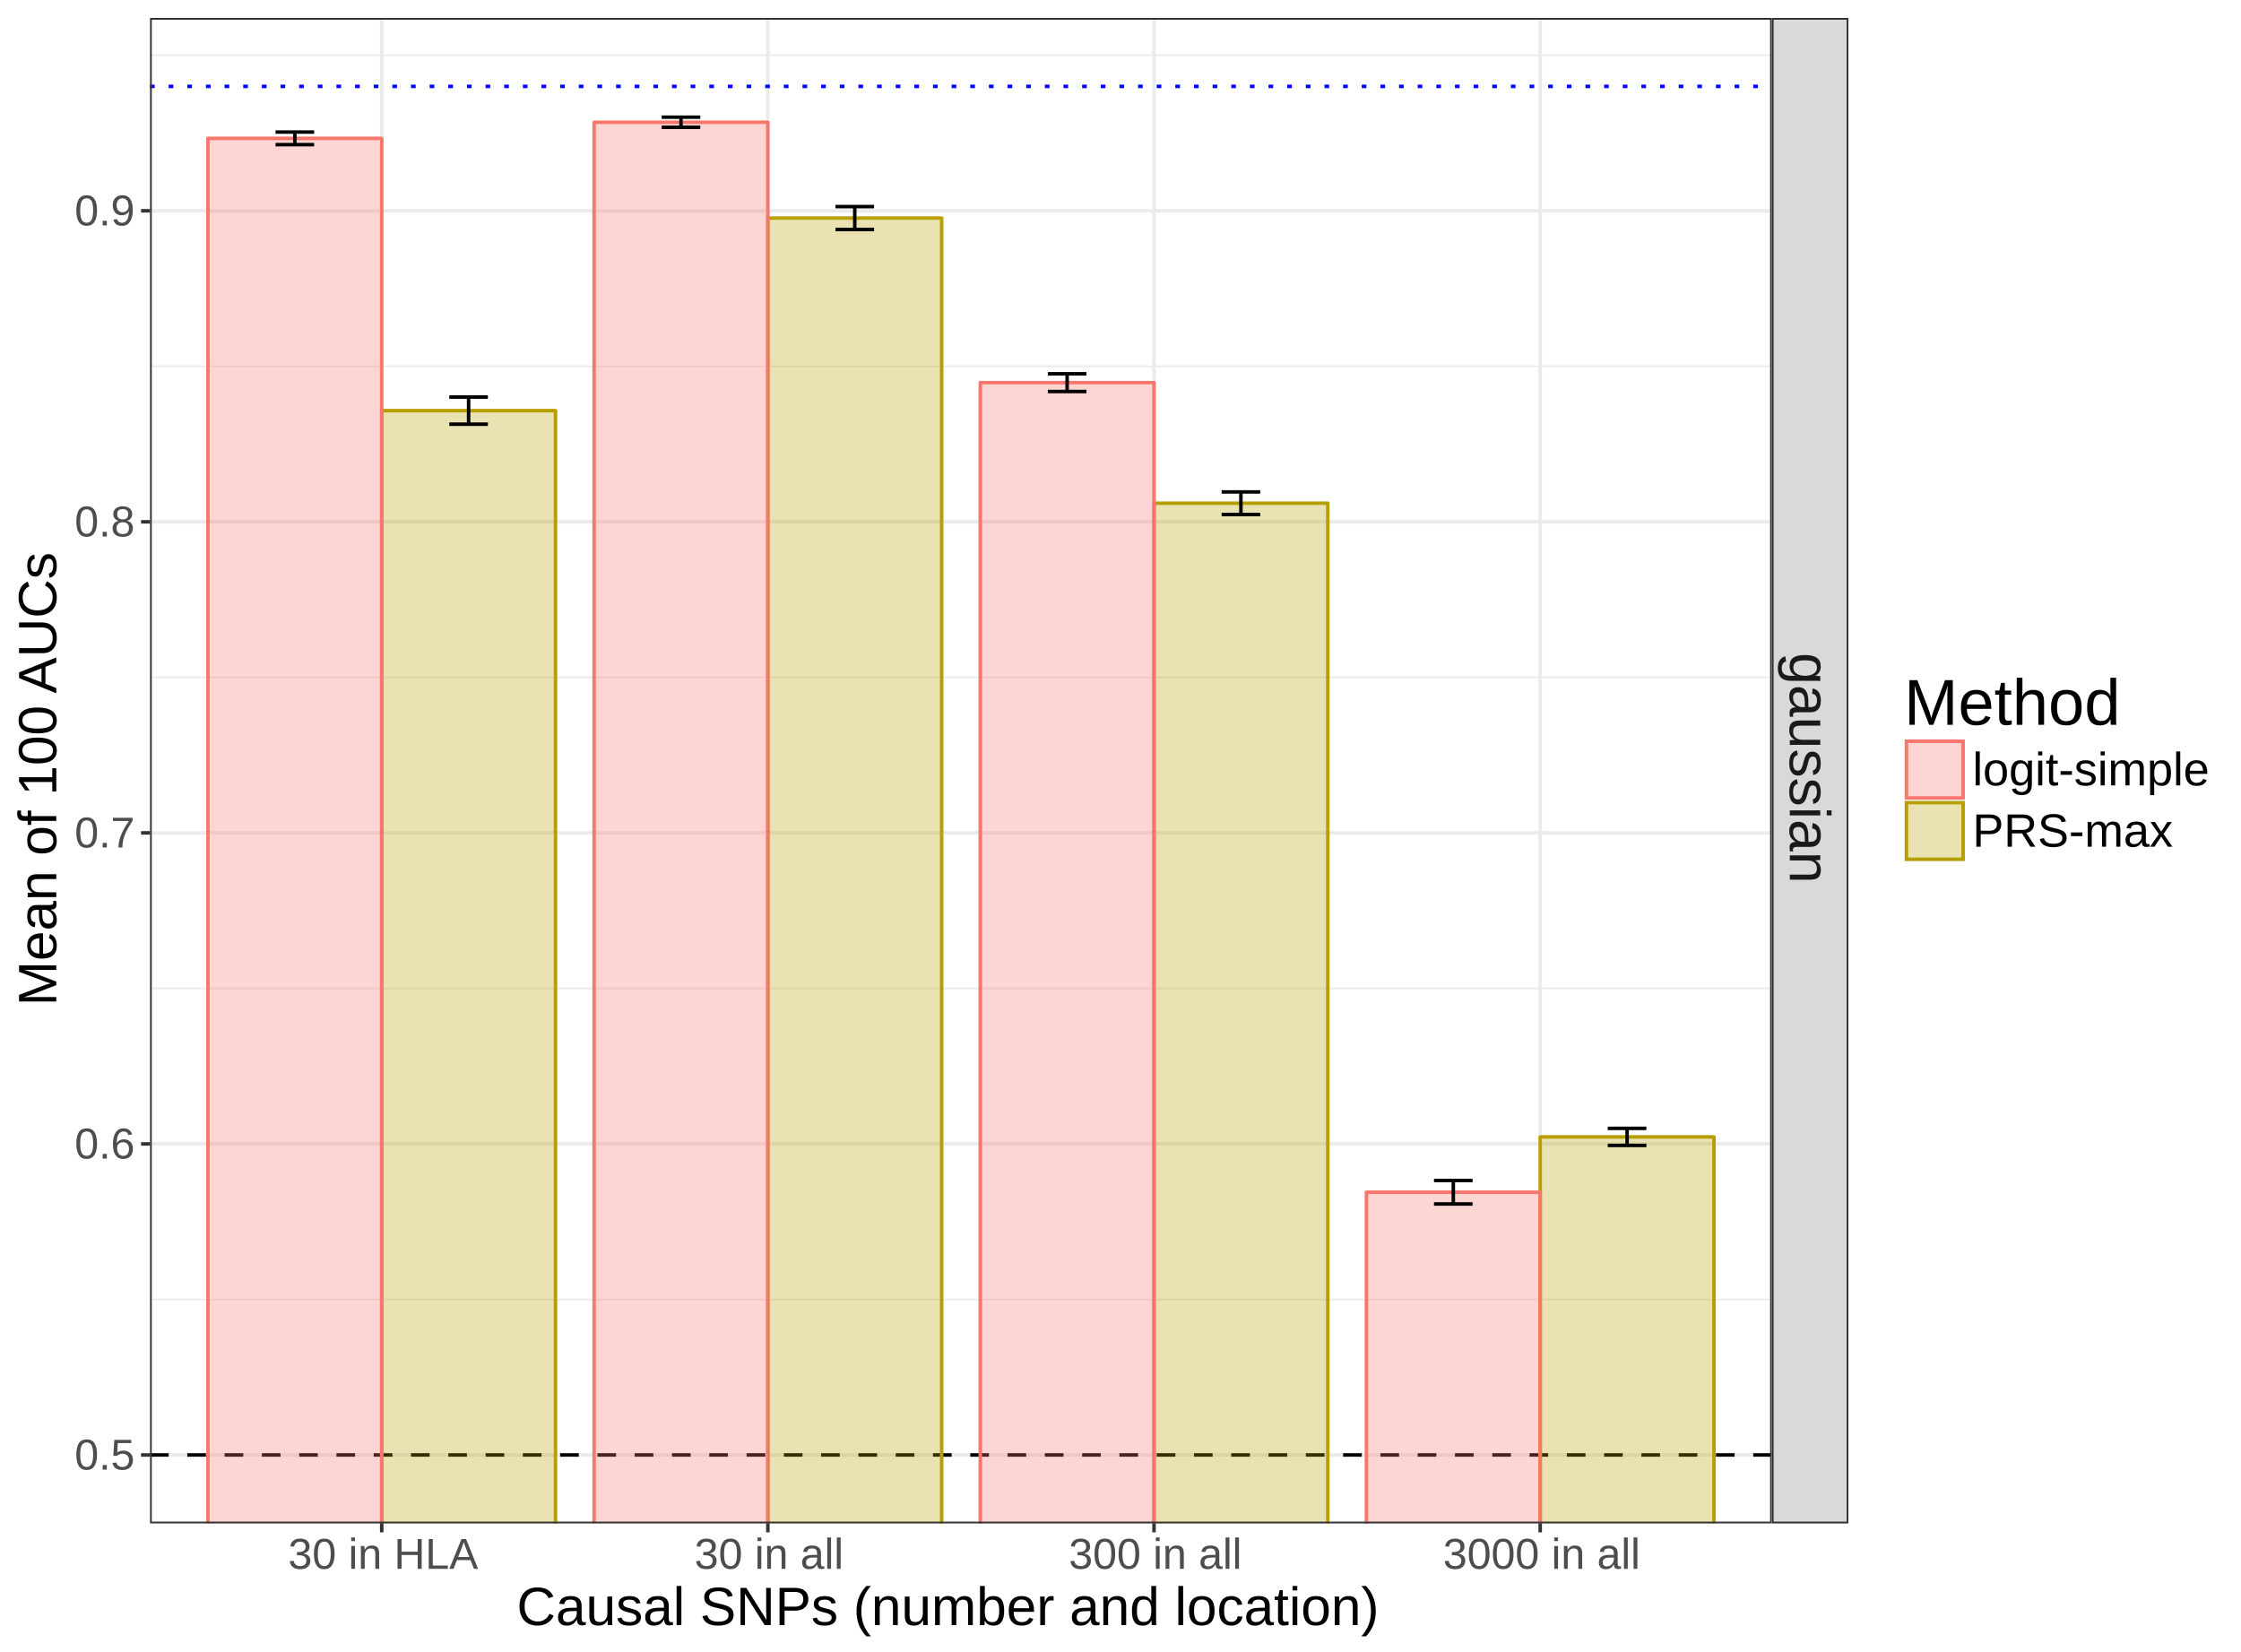
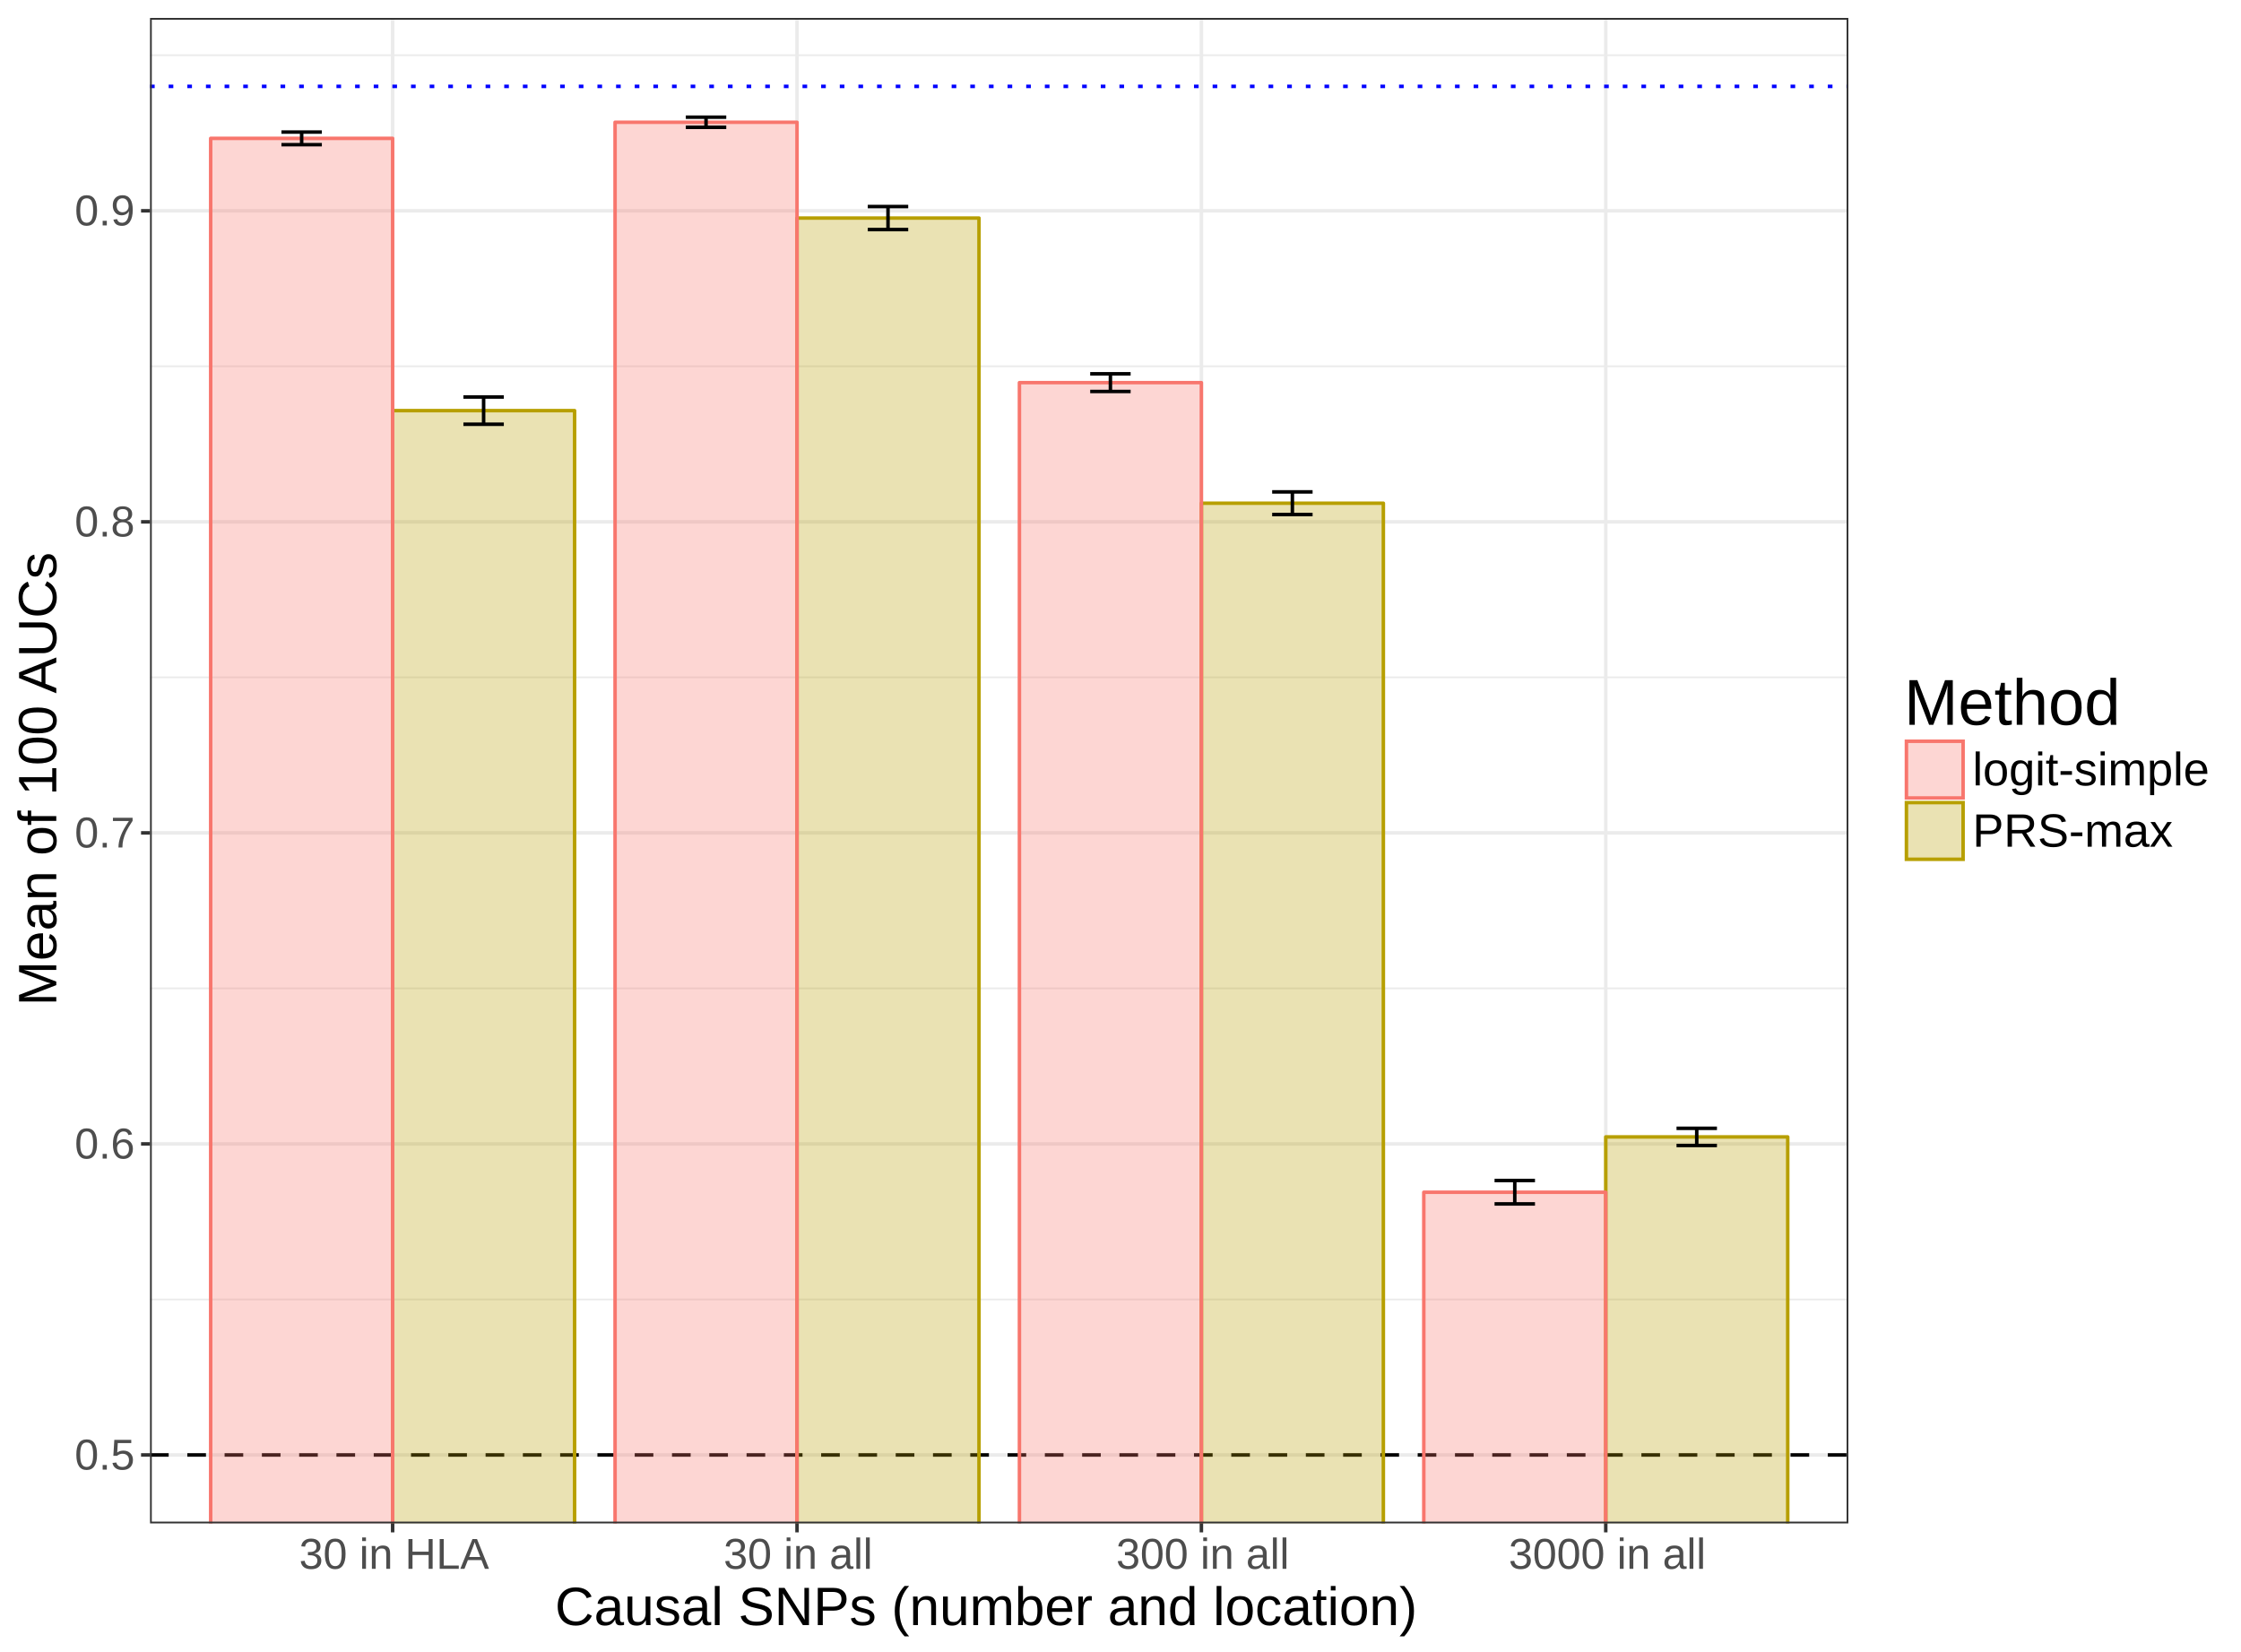
<svg xmlns="http://www.w3.org/2000/svg" viewBox="0 0 684.00 504.00">
  <defs>
    <style type="text/css">
    line, polyline, path, rect, circle {
      fill: none;
      stroke: #000000;
      stroke-linecap: round;
      stroke-linejoin: round;
      stroke-miterlimit: 10.00;
    }
  </style>
  </defs>
  <rect width="100%" height="100%" style="stroke: none; fill: #FFFFFF;" />
  <rect x="0.00" y="0.00" width="684.00" height="504.00" style="stroke-width: 1.07; stroke: #FFFFFF; fill: #FFFFFF;" />
  <defs>
-     <clipPath id="cpNDUuNzkwM3w1NDAuODE0fDQ2NC45ODV8NS40Nzk0NQ==">
-       <rect x="45.79" y="5.48" width="495.02" height="459.51" />
+     <clipPath id="cpNDUuNzkwM3w1NjQuMTY0fDQ2NC45ODV8NS40Nzk0NQ==">
+       <rect x="45.79" y="5.48" width="518.37" height="459.51" />
    </clipPath>
  </defs>
-   <rect x="45.79" y="5.48" width="495.02" height="459.51" style="stroke-width: 1.07; stroke: none; fill: #FFFFFF;" clip-path="url(#cpNDUuNzkwM3w1NDAuODE0fDQ2NC45ODV8NS40Nzk0NQ==)" />
-   <polyline points="45.79,396.63 540.81,396.63 " style="stroke-width: 0.53; stroke: #EBEBEB; stroke-linecap: butt;" clip-path="url(#cpNDUuNzkwM3w1NDAuODE0fDQ2NC45ODV8NS40Nzk0NQ==)" />
-   <polyline points="45.79,301.69 540.81,301.69 " style="stroke-width: 0.53; stroke: #EBEBEB; stroke-linecap: butt;" clip-path="url(#cpNDUuNzkwM3w1NDAuODE0fDQ2NC45ODV8NS40Nzk0NQ==)" />
-   <polyline points="45.79,206.75 540.81,206.75 " style="stroke-width: 0.53; stroke: #EBEBEB; stroke-linecap: butt;" clip-path="url(#cpNDUuNzkwM3w1NDAuODE0fDQ2NC45ODV8NS40Nzk0NQ==)" />
-   <polyline points="45.79,111.81 540.81,111.81 " style="stroke-width: 0.53; stroke: #EBEBEB; stroke-linecap: butt;" clip-path="url(#cpNDUuNzkwM3w1NDAuODE0fDQ2NC45ODV8NS40Nzk0NQ==)" />
-   <polyline points="45.79,16.87 540.81,16.87 " style="stroke-width: 0.53; stroke: #EBEBEB; stroke-linecap: butt;" clip-path="url(#cpNDUuNzkwM3w1NDAuODE0fDQ2NC45ODV8NS40Nzk0NQ==)" />
-   <polyline points="45.79,444.10 540.81,444.10 " style="stroke-width: 1.07; stroke: #EBEBEB; stroke-linecap: butt;" clip-path="url(#cpNDUuNzkwM3w1NDAuODE0fDQ2NC45ODV8NS40Nzk0NQ==)" />
-   <polyline points="45.79,349.16 540.81,349.16 " style="stroke-width: 1.07; stroke: #EBEBEB; stroke-linecap: butt;" clip-path="url(#cpNDUuNzkwM3w1NDAuODE0fDQ2NC45ODV8NS40Nzk0NQ==)" />
-   <polyline points="45.79,254.22 540.81,254.22 " style="stroke-width: 1.07; stroke: #EBEBEB; stroke-linecap: butt;" clip-path="url(#cpNDUuNzkwM3w1NDAuODE0fDQ2NC45ODV8NS40Nzk0NQ==)" />
-   <polyline points="45.79,159.28 540.81,159.28 " style="stroke-width: 1.07; stroke: #EBEBEB; stroke-linecap: butt;" clip-path="url(#cpNDUuNzkwM3w1NDAuODE0fDQ2NC45ODV8NS40Nzk0NQ==)" />
-   <polyline points="45.79,64.34 540.81,64.34 " style="stroke-width: 1.07; stroke: #EBEBEB; stroke-linecap: butt;" clip-path="url(#cpNDUuNzkwM3w1NDAuODE0fDQ2NC45ODV8NS40Nzk0NQ==)" />
-   <polyline points="116.51,464.98 116.51,5.48 " style="stroke-width: 1.07; stroke: #EBEBEB; stroke-linecap: butt;" clip-path="url(#cpNDUuNzkwM3w1NDAuODE0fDQ2NC45ODV8NS40Nzk0NQ==)" />
-   <polyline points="234.37,464.98 234.37,5.48 " style="stroke-width: 1.07; stroke: #EBEBEB; stroke-linecap: butt;" clip-path="url(#cpNDUuNzkwM3w1NDAuODE0fDQ2NC45ODV8NS40Nzk0NQ==)" />
-   <polyline points="352.23,464.98 352.23,5.48 " style="stroke-width: 1.07; stroke: #EBEBEB; stroke-linecap: butt;" clip-path="url(#cpNDUuNzkwM3w1NDAuODE0fDQ2NC45ODV8NS40Nzk0NQ==)" />
-   <polyline points="470.10,464.98 470.10,5.48 " style="stroke-width: 1.07; stroke: #EBEBEB; stroke-linecap: butt;" clip-path="url(#cpNDUuNzkwM3w1NDAuODE0fDQ2NC45ODV8NS40Nzk0NQ==)" />
-   <line x1="45.79" y1="444.10" x2="540.81" y2="444.10" style="stroke-width: 1.07; stroke-dasharray: 5.69,5.69; stroke-linecap: butt;" clip-path="url(#cpNDUuNzkwM3w1NDAuODE0fDQ2NC45ODV8NS40Nzk0NQ==)" />
-   <rect x="116.51" y="125.33" width="53.04" height="793.46" style="stroke-width: 1.07; stroke: #B79F00; stroke-linecap: butt; fill: #B79F00; fill-opacity: 0.30;" clip-path="url(#cpNDUuNzkwM3w1NDAuODE0fDQ2NC45ODV8NS40Nzk0NQ==)" />
-   <rect x="63.47" y="42.23" width="53.04" height="876.56" style="stroke-width: 1.07; stroke: #F8766D; stroke-linecap: butt; fill: #F8766D; fill-opacity: 0.30;" clip-path="url(#cpNDUuNzkwM3w1NDAuODE0fDQ2NC45ODV8NS40Nzk0NQ==)" />
-   <rect x="234.37" y="66.56" width="53.04" height="852.23" style="stroke-width: 1.07; stroke: #B79F00; stroke-linecap: butt; fill: #B79F00; fill-opacity: 0.30;" clip-path="url(#cpNDUuNzkwM3w1NDAuODE0fDQ2NC45ODV8NS40Nzk0NQ==)" />
-   <rect x="181.33" y="37.32" width="53.04" height="881.48" style="stroke-width: 1.07; stroke: #F8766D; stroke-linecap: butt; fill: #F8766D; fill-opacity: 0.30;" clip-path="url(#cpNDUuNzkwM3w1NDAuODE0fDQ2NC45ODV8NS40Nzk0NQ==)" />
-   <rect x="352.23" y="153.60" width="53.04" height="765.20" style="stroke-width: 1.07; stroke: #B79F00; stroke-linecap: butt; fill: #B79F00; fill-opacity: 0.30;" clip-path="url(#cpNDUuNzkwM3w1NDAuODE0fDQ2NC45ODV8NS40Nzk0NQ==)" />
-   <rect x="299.20" y="116.79" width="53.04" height="802.00" style="stroke-width: 1.07; stroke: #F8766D; stroke-linecap: butt; fill: #F8766D; fill-opacity: 0.30;" clip-path="url(#cpNDUuNzkwM3w1NDAuODE0fDQ2NC45ODV8NS40Nzk0NQ==)" />
-   <rect x="470.10" y="347.02" width="53.04" height="571.77" style="stroke-width: 1.07; stroke: #B79F00; stroke-linecap: butt; fill: #B79F00; fill-opacity: 0.30;" clip-path="url(#cpNDUuNzkwM3w1NDAuODE0fDQ2NC45ODV8NS40Nzk0NQ==)" />
-   <rect x="417.06" y="363.91" width="53.04" height="554.89" style="stroke-width: 1.07; stroke: #F8766D; stroke-linecap: butt; fill: #F8766D; fill-opacity: 0.30;" clip-path="url(#cpNDUuNzkwM3w1NDAuODE0fDQ2NC45ODV8NS40Nzk0NQ==)" />
-   <polyline points="137.13,121.20 148.92,121.20 " style="stroke-width: 1.07; stroke-linecap: butt;" clip-path="url(#cpNDUuNzkwM3w1NDAuODE0fDQ2NC45ODV8NS40Nzk0NQ==)" />
-   <polyline points="143.03,121.20 143.03,129.47 " style="stroke-width: 1.07; stroke-linecap: butt;" clip-path="url(#cpNDUuNzkwM3w1NDAuODE0fDQ2NC45ODV8NS40Nzk0NQ==)" />
-   <polyline points="137.13,129.47 148.92,129.47 " style="stroke-width: 1.07; stroke-linecap: butt;" clip-path="url(#cpNDUuNzkwM3w1NDAuODE0fDQ2NC45ODV8NS40Nzk0NQ==)" />
-   <polyline points="84.10,40.31 95.88,40.31 " style="stroke-width: 1.07; stroke-linecap: butt;" clip-path="url(#cpNDUuNzkwM3w1NDAuODE0fDQ2NC45ODV8NS40Nzk0NQ==)" />
-   <polyline points="89.99,40.31 89.99,44.15 " style="stroke-width: 1.07; stroke-linecap: butt;" clip-path="url(#cpNDUuNzkwM3w1NDAuODE0fDQ2NC45ODV8NS40Nzk0NQ==)" />
-   <polyline points="84.10,44.15 95.88,44.15 " style="stroke-width: 1.07; stroke-linecap: butt;" clip-path="url(#cpNDUuNzkwM3w1NDAuODE0fDQ2NC45ODV8NS40Nzk0NQ==)" />
-   <polyline points="255.00,63.07 266.78,63.07 " style="stroke-width: 1.07; stroke-linecap: butt;" clip-path="url(#cpNDUuNzkwM3w1NDAuODE0fDQ2NC45ODV8NS40Nzk0NQ==)" />
-   <polyline points="260.89,63.07 260.89,70.05 " style="stroke-width: 1.07; stroke-linecap: butt;" clip-path="url(#cpNDUuNzkwM3w1NDAuODE0fDQ2NC45ODV8NS40Nzk0NQ==)" />
-   <polyline points="255.00,70.05 266.78,70.05 " style="stroke-width: 1.07; stroke-linecap: butt;" clip-path="url(#cpNDUuNzkwM3w1NDAuODE0fDQ2NC45ODV8NS40Nzk0NQ==)" />
-   <polyline points="201.96,35.77 213.74,35.77 " style="stroke-width: 1.07; stroke-linecap: butt;" clip-path="url(#cpNDUuNzkwM3w1NDAuODE0fDQ2NC45ODV8NS40Nzk0NQ==)" />
-   <polyline points="207.85,35.77 207.85,38.86 " style="stroke-width: 1.07; stroke-linecap: butt;" clip-path="url(#cpNDUuNzkwM3w1NDAuODE0fDQ2NC45ODV8NS40Nzk0NQ==)" />
-   <polyline points="201.96,38.86 213.74,38.86 " style="stroke-width: 1.07; stroke-linecap: butt;" clip-path="url(#cpNDUuNzkwM3w1NDAuODE0fDQ2NC45ODV8NS40Nzk0NQ==)" />
-   <polyline points="372.86,150.15 384.65,150.15 " style="stroke-width: 1.07; stroke-linecap: butt;" clip-path="url(#cpNDUuNzkwM3w1NDAuODE0fDQ2NC45ODV8NS40Nzk0NQ==)" />
-   <polyline points="378.75,150.15 378.75,157.05 " style="stroke-width: 1.07; stroke-linecap: butt;" clip-path="url(#cpNDUuNzkwM3w1NDAuODE0fDQ2NC45ODV8NS40Nzk0NQ==)" />
-   <polyline points="372.86,157.05 384.65,157.05 " style="stroke-width: 1.07; stroke-linecap: butt;" clip-path="url(#cpNDUuNzkwM3w1NDAuODE0fDQ2NC45ODV8NS40Nzk0NQ==)" />
-   <polyline points="319.82,114.09 331.61,114.09 " style="stroke-width: 1.07; stroke-linecap: butt;" clip-path="url(#cpNDUuNzkwM3w1NDAuODE0fDQ2NC45ODV8NS40Nzk0NQ==)" />
-   <polyline points="325.71,114.09 325.71,119.50 " style="stroke-width: 1.07; stroke-linecap: butt;" clip-path="url(#cpNDUuNzkwM3w1NDAuODE0fDQ2NC45ODV8NS40Nzk0NQ==)" />
-   <polyline points="319.82,119.50 331.61,119.50 " style="stroke-width: 1.07; stroke-linecap: butt;" clip-path="url(#cpNDUuNzkwM3w1NDAuODE0fDQ2NC45ODV8NS40Nzk0NQ==)" />
-   <polyline points="490.72,344.42 502.51,344.42 " style="stroke-width: 1.07; stroke-linecap: butt;" clip-path="url(#cpNDUuNzkwM3w1NDAuODE0fDQ2NC45ODV8NS40Nzk0NQ==)" />
-   <polyline points="496.62,344.42 496.62,349.62 " style="stroke-width: 1.07; stroke-linecap: butt;" clip-path="url(#cpNDUuNzkwM3w1NDAuODE0fDQ2NC45ODV8NS40Nzk0NQ==)" />
-   <polyline points="490.72,349.62 502.51,349.62 " style="stroke-width: 1.07; stroke-linecap: butt;" clip-path="url(#cpNDUuNzkwM3w1NDAuODE0fDQ2NC45ODV8NS40Nzk0NQ==)" />
-   <polyline points="437.68,360.33 449.47,360.33 " style="stroke-width: 1.07; stroke-linecap: butt;" clip-path="url(#cpNDUuNzkwM3w1NDAuODE0fDQ2NC45ODV8NS40Nzk0NQ==)" />
-   <polyline points="443.58,360.33 443.58,367.49 " style="stroke-width: 1.07; stroke-linecap: butt;" clip-path="url(#cpNDUuNzkwM3w1NDAuODE0fDQ2NC45ODV8NS40Nzk0NQ==)" />
-   <polyline points="437.68,367.49 449.47,367.49 " style="stroke-width: 1.07; stroke-linecap: butt;" clip-path="url(#cpNDUuNzkwM3w1NDAuODE0fDQ2NC45ODV8NS40Nzk0NQ==)" />
-   <line x1="45.79" y1="26.37" x2="540.81" y2="26.37" style="stroke-width: 1.07; stroke: #0000FF; stroke-dasharray: 1.42,4.27; stroke-linecap: butt;" clip-path="url(#cpNDUuNzkwM3w1NDAuODE0fDQ2NC45ODV8NS40Nzk0NQ==)" />
-   <rect x="45.79" y="5.48" width="495.02" height="459.51" style="stroke-width: 1.07; stroke: #333333;" clip-path="url(#cpNDUuNzkwM3w1NDAuODE0fDQ2NC45ODV8NS40Nzk0NQ==)" />
+   <rect x="45.79" y="5.48" width="518.37" height="459.51" style="stroke-width: 1.07; stroke: none; fill: #FFFFFF;" clip-path="url(#cpNDUuNzkwM3w1NjQuMTY0fDQ2NC45ODV8NS40Nzk0NQ==)" />
+   <polyline points="45.79,396.63 564.16,396.63 " style="stroke-width: 0.53; stroke: #EBEBEB; stroke-linecap: butt;" clip-path="url(#cpNDUuNzkwM3w1NjQuMTY0fDQ2NC45ODV8NS40Nzk0NQ==)" />
+   <polyline points="45.79,301.69 564.16,301.69 " style="stroke-width: 0.53; stroke: #EBEBEB; stroke-linecap: butt;" clip-path="url(#cpNDUuNzkwM3w1NjQuMTY0fDQ2NC45ODV8NS40Nzk0NQ==)" />
+   <polyline points="45.79,206.75 564.16,206.75 " style="stroke-width: 0.53; stroke: #EBEBEB; stroke-linecap: butt;" clip-path="url(#cpNDUuNzkwM3w1NjQuMTY0fDQ2NC45ODV8NS40Nzk0NQ==)" />
+   <polyline points="45.79,111.81 564.16,111.81 " style="stroke-width: 0.53; stroke: #EBEBEB; stroke-linecap: butt;" clip-path="url(#cpNDUuNzkwM3w1NjQuMTY0fDQ2NC45ODV8NS40Nzk0NQ==)" />
+   <polyline points="45.79,16.87 564.16,16.87 " style="stroke-width: 0.53; stroke: #EBEBEB; stroke-linecap: butt;" clip-path="url(#cpNDUuNzkwM3w1NjQuMTY0fDQ2NC45ODV8NS40Nzk0NQ==)" />
+   <polyline points="45.79,444.10 564.16,444.10 " style="stroke-width: 1.07; stroke: #EBEBEB; stroke-linecap: butt;" clip-path="url(#cpNDUuNzkwM3w1NjQuMTY0fDQ2NC45ODV8NS40Nzk0NQ==)" />
+   <polyline points="45.79,349.16 564.16,349.16 " style="stroke-width: 1.07; stroke: #EBEBEB; stroke-linecap: butt;" clip-path="url(#cpNDUuNzkwM3w1NjQuMTY0fDQ2NC45ODV8NS40Nzk0NQ==)" />
+   <polyline points="45.79,254.22 564.16,254.22 " style="stroke-width: 1.07; stroke: #EBEBEB; stroke-linecap: butt;" clip-path="url(#cpNDUuNzkwM3w1NjQuMTY0fDQ2NC45ODV8NS40Nzk0NQ==)" />
+   <polyline points="45.79,159.28 564.16,159.28 " style="stroke-width: 1.07; stroke: #EBEBEB; stroke-linecap: butt;" clip-path="url(#cpNDUuNzkwM3w1NjQuMTY0fDQ2NC45ODV8NS40Nzk0NQ==)" />
+   <polyline points="45.79,64.34 564.16,64.34 " style="stroke-width: 1.07; stroke: #EBEBEB; stroke-linecap: butt;" clip-path="url(#cpNDUuNzkwM3w1NjQuMTY0fDQ2NC45ODV8NS40Nzk0NQ==)" />
+   <polyline points="119.84,464.98 119.84,5.48 " style="stroke-width: 1.07; stroke: #EBEBEB; stroke-linecap: butt;" clip-path="url(#cpNDUuNzkwM3w1NjQuMTY0fDQ2NC45ODV8NS40Nzk0NQ==)" />
+   <polyline points="243.27,464.98 243.27,5.48 " style="stroke-width: 1.07; stroke: #EBEBEB; stroke-linecap: butt;" clip-path="url(#cpNDUuNzkwM3w1NjQuMTY0fDQ2NC45ODV8NS40Nzk0NQ==)" />
+   <polyline points="366.69,464.98 366.69,5.48 " style="stroke-width: 1.07; stroke: #EBEBEB; stroke-linecap: butt;" clip-path="url(#cpNDUuNzkwM3w1NjQuMTY0fDQ2NC45ODV8NS40Nzk0NQ==)" />
+   <polyline points="490.11,464.98 490.11,5.48 " style="stroke-width: 1.07; stroke: #EBEBEB; stroke-linecap: butt;" clip-path="url(#cpNDUuNzkwM3w1NjQuMTY0fDQ2NC45ODV8NS40Nzk0NQ==)" />
+   <line x1="45.79" y1="444.10" x2="564.16" y2="444.10" style="stroke-width: 1.07; stroke-dasharray: 5.69,5.69; stroke-linecap: butt;" clip-path="url(#cpNDUuNzkwM3w1NjQuMTY0fDQ2NC45ODV8NS40Nzk0NQ==)" />
+   <rect x="119.84" y="125.33" width="55.54" height="793.46" style="stroke-width: 1.07; stroke: #B79F00; stroke-linecap: butt; fill: #B79F00; fill-opacity: 0.30;" clip-path="url(#cpNDUuNzkwM3w1NjQuMTY0fDQ2NC45ODV8NS40Nzk0NQ==)" />
+   <rect x="64.30" y="42.23" width="55.54" height="876.56" style="stroke-width: 1.07; stroke: #F8766D; stroke-linecap: butt; fill: #F8766D; fill-opacity: 0.30;" clip-path="url(#cpNDUuNzkwM3w1NjQuMTY0fDQ2NC45ODV8NS40Nzk0NQ==)" />
+   <rect x="243.27" y="66.56" width="55.54" height="852.23" style="stroke-width: 1.07; stroke: #B79F00; stroke-linecap: butt; fill: #B79F00; fill-opacity: 0.30;" clip-path="url(#cpNDUuNzkwM3w1NjQuMTY0fDQ2NC45ODV8NS40Nzk0NQ==)" />
+   <rect x="187.73" y="37.32" width="55.54" height="881.48" style="stroke-width: 1.07; stroke: #F8766D; stroke-linecap: butt; fill: #F8766D; fill-opacity: 0.30;" clip-path="url(#cpNDUuNzkwM3w1NjQuMTY0fDQ2NC45ODV8NS40Nzk0NQ==)" />
+   <rect x="366.69" y="153.60" width="55.54" height="765.20" style="stroke-width: 1.07; stroke: #B79F00; stroke-linecap: butt; fill: #B79F00; fill-opacity: 0.30;" clip-path="url(#cpNDUuNzkwM3w1NjQuMTY0fDQ2NC45ODV8NS40Nzk0NQ==)" />
+   <rect x="311.15" y="116.79" width="55.54" height="802.00" style="stroke-width: 1.07; stroke: #F8766D; stroke-linecap: butt; fill: #F8766D; fill-opacity: 0.30;" clip-path="url(#cpNDUuNzkwM3w1NjQuMTY0fDQ2NC45ODV8NS40Nzk0NQ==)" />
+   <rect x="490.11" y="347.02" width="55.54" height="571.77" style="stroke-width: 1.07; stroke: #B79F00; stroke-linecap: butt; fill: #B79F00; fill-opacity: 0.30;" clip-path="url(#cpNDUuNzkwM3w1NjQuMTY0fDQ2NC45ODV8NS40Nzk0NQ==)" />
+   <rect x="434.57" y="363.91" width="55.54" height="554.89" style="stroke-width: 1.07; stroke: #F8766D; stroke-linecap: butt; fill: #F8766D; fill-opacity: 0.30;" clip-path="url(#cpNDUuNzkwM3w1NjQuMTY0fDQ2NC45ODV8NS40Nzk0NQ==)" />
+   <polyline points="141.44,121.18 153.78,121.18 " style="stroke-width: 1.07; stroke-linecap: butt;" clip-path="url(#cpNDUuNzkwM3w1NjQuMTY0fDQ2NC45ODV8NS40Nzk0NQ==)" />
+   <polyline points="147.61,121.18 147.61,129.49 " style="stroke-width: 1.07; stroke-linecap: butt;" clip-path="url(#cpNDUuNzkwM3w1NjQuMTY0fDQ2NC45ODV8NS40Nzk0NQ==)" />
+   <polyline points="141.44,129.49 153.78,129.49 " style="stroke-width: 1.07; stroke-linecap: butt;" clip-path="url(#cpNDUuNzkwM3w1NjQuMTY0fDQ2NC45ODV8NS40Nzk0NQ==)" />
+   <polyline points="85.90,40.31 98.24,40.31 " style="stroke-width: 1.07; stroke-linecap: butt;" clip-path="url(#cpNDUuNzkwM3w1NjQuMTY0fDQ2NC45ODV8NS40Nzk0NQ==)" />
+   <polyline points="92.07,40.31 92.07,44.16 " style="stroke-width: 1.07; stroke-linecap: butt;" clip-path="url(#cpNDUuNzkwM3w1NjQuMTY0fDQ2NC45ODV8NS40Nzk0NQ==)" />
+   <polyline points="85.90,44.16 98.24,44.16 " style="stroke-width: 1.07; stroke-linecap: butt;" clip-path="url(#cpNDUuNzkwM3w1NjQuMTY0fDQ2NC45ODV8NS40Nzk0NQ==)" />
+   <polyline points="264.86,63.05 277.21,63.05 " style="stroke-width: 1.07; stroke-linecap: butt;" clip-path="url(#cpNDUuNzkwM3w1NjQuMTY0fDQ2NC45ODV8NS40Nzk0NQ==)" />
+   <polyline points="271.04,63.05 271.04,70.07 " style="stroke-width: 1.07; stroke-linecap: butt;" clip-path="url(#cpNDUuNzkwM3w1NjQuMTY0fDQ2NC45ODV8NS40Nzk0NQ==)" />
+   <polyline points="264.86,70.07 277.21,70.07 " style="stroke-width: 1.07; stroke-linecap: butt;" clip-path="url(#cpNDUuNzkwM3w1NjQuMTY0fDQ2NC45ODV8NS40Nzk0NQ==)" />
+   <polyline points="209.32,35.77 221.67,35.77 " style="stroke-width: 1.07; stroke-linecap: butt;" clip-path="url(#cpNDUuNzkwM3w1NjQuMTY0fDQ2NC45ODV8NS40Nzk0NQ==)" />
+   <polyline points="215.50,35.77 215.50,38.86 " style="stroke-width: 1.07; stroke-linecap: butt;" clip-path="url(#cpNDUuNzkwM3w1NjQuMTY0fDQ2NC45ODV8NS40Nzk0NQ==)" />
+   <polyline points="209.32,38.86 221.67,38.86 " style="stroke-width: 1.07; stroke-linecap: butt;" clip-path="url(#cpNDUuNzkwM3w1NjQuMTY0fDQ2NC45ODV8NS40Nzk0NQ==)" />
+   <polyline points="388.29,150.14 400.63,150.14 " style="stroke-width: 1.07; stroke-linecap: butt;" clip-path="url(#cpNDUuNzkwM3w1NjQuMTY0fDQ2NC45ODV8NS40Nzk0NQ==)" />
+   <polyline points="394.46,150.14 394.46,157.05 " style="stroke-width: 1.07; stroke-linecap: butt;" clip-path="url(#cpNDUuNzkwM3w1NjQuMTY0fDQ2NC45ODV8NS40Nzk0NQ==)" />
+   <polyline points="388.29,157.05 400.63,157.05 " style="stroke-width: 1.07; stroke-linecap: butt;" clip-path="url(#cpNDUuNzkwM3w1NjQuMTY0fDQ2NC45ODV8NS40Nzk0NQ==)" />
+   <polyline points="332.75,114.10 345.09,114.10 " style="stroke-width: 1.07; stroke-linecap: butt;" clip-path="url(#cpNDUuNzkwM3w1NjQuMTY0fDQ2NC45ODV8NS40Nzk0NQ==)" />
+   <polyline points="338.92,114.10 338.92,119.49 " style="stroke-width: 1.07; stroke-linecap: butt;" clip-path="url(#cpNDUuNzkwM3w1NjQuMTY0fDQ2NC45ODV8NS40Nzk0NQ==)" />
+   <polyline points="332.75,119.49 345.09,119.49 " style="stroke-width: 1.07; stroke-linecap: butt;" clip-path="url(#cpNDUuNzkwM3w1NjQuMTY0fDQ2NC45ODV8NS40Nzk0NQ==)" />
+   <polyline points="511.71,344.40 524.05,344.40 " style="stroke-width: 1.07; stroke-linecap: butt;" clip-path="url(#cpNDUuNzkwM3w1NjQuMTY0fDQ2NC45ODV8NS40Nzk0NQ==)" />
+   <polyline points="517.88,344.40 517.88,349.64 " style="stroke-width: 1.07; stroke-linecap: butt;" clip-path="url(#cpNDUuNzkwM3w1NjQuMTY0fDQ2NC45ODV8NS40Nzk0NQ==)" />
+   <polyline points="511.71,349.64 524.05,349.64 " style="stroke-width: 1.07; stroke-linecap: butt;" clip-path="url(#cpNDUuNzkwM3w1NjQuMTY0fDQ2NC45ODV8NS40Nzk0NQ==)" />
+   <polyline points="456.17,360.34 468.51,360.34 " style="stroke-width: 1.07; stroke-linecap: butt;" clip-path="url(#cpNDUuNzkwM3w1NjQuMTY0fDQ2NC45ODV8NS40Nzk0NQ==)" />
+   <polyline points="462.34,360.34 462.34,367.47 " style="stroke-width: 1.07; stroke-linecap: butt;" clip-path="url(#cpNDUuNzkwM3w1NjQuMTY0fDQ2NC45ODV8NS40Nzk0NQ==)" />
+   <polyline points="456.17,367.47 468.51,367.47 " style="stroke-width: 1.07; stroke-linecap: butt;" clip-path="url(#cpNDUuNzkwM3w1NjQuMTY0fDQ2NC45ODV8NS40Nzk0NQ==)" />
+   <line x1="45.79" y1="26.37" x2="564.16" y2="26.37" style="stroke-width: 1.07; stroke: #0000FF; stroke-dasharray: 1.42,4.27; stroke-linecap: butt;" clip-path="url(#cpNDUuNzkwM3w1NjQuMTY0fDQ2NC45ODV8NS40Nzk0NQ==)" />
+   <rect x="45.79" y="5.48" width="518.37" height="459.51" style="stroke-width: 1.07; stroke: #333333;" clip-path="url(#cpNDUuNzkwM3w1NjQuMTY0fDQ2NC45ODV8NS40Nzk0NQ==)" />
  <defs>
    <clipPath id="cpMHw2ODR8NTA0fDA=">
      <rect x="0.00" y="0.00" width="684.00" height="504.00" />
    </clipPath>
  </defs>
-   <defs>
-     <clipPath id="cpNTQwLjgxNHw1NjQuMTY0fDQ2NC45ODV8NS40Nzk0NQ==">
-       <rect x="540.81" y="5.48" width="23.35" height="459.51" />
-     </clipPath>
-   </defs>
-   <rect x="540.81" y="5.48" width="23.35" height="459.51" style="stroke-width: 1.07; stroke: #333333; fill: #D9D9D9;" clip-path="url(#cpNTQwLjgxNHw1NjQuMTY0fDQ2NC45ODV8NS40Nzk0NQ==)" />
-   <g clip-path="url(#cpNTQwLjgxNHw1NjQuMTY0fDQ2NC45ODV8NS40Nzk0NQ==)">
-     <text transform="translate(546.29,199.21) rotate(90)" style="font-size: 17.60px; fill: #1A1A1A; font-family: Liberation Sans;" textLength="72.05px" lengthAdjust="spacingAndGlyphs">gaussian</text>
-   </g>
-   <defs>
-     <clipPath id="cpMHw2ODR8NTA0fDA=">
-       <rect x="0.00" y="0.00" width="684.00" height="504.00" />
-     </clipPath>
-   </defs>
-   <polyline points="116.51,467.72 116.51,464.98 " style="stroke-width: 1.07; stroke: #333333; stroke-linecap: butt;" clip-path="url(#cpMHw2ODR8NTA0fDA=)" />
-   <polyline points="234.37,467.72 234.37,464.98 " style="stroke-width: 1.07; stroke: #333333; stroke-linecap: butt;" clip-path="url(#cpMHw2ODR8NTA0fDA=)" />
-   <polyline points="352.23,467.72 352.23,464.98 " style="stroke-width: 1.07; stroke: #333333; stroke-linecap: butt;" clip-path="url(#cpMHw2ODR8NTA0fDA=)" />
-   <polyline points="470.10,467.72 470.10,464.98 " style="stroke-width: 1.07; stroke: #333333; stroke-linecap: butt;" clip-path="url(#cpMHw2ODR8NTA0fDA=)" />
-   <g clip-path="url(#cpMHw2ODR8NTA0fDA=)">
-     <text x="87.96" y="478.85" style="font-size: 13.20px; fill: #4D4D4D; font-family: Liberation Sans;" textLength="57.09px" lengthAdjust="spacingAndGlyphs">30 in HLA</text>
-   </g>
-   <g clip-path="url(#cpMHw2ODR8NTA0fDA=)">
-     <text x="211.97" y="478.85" style="font-size: 13.20px; fill: #4D4D4D; font-family: Liberation Sans;" textLength="44.81px" lengthAdjust="spacingAndGlyphs">30 in all</text>
-   </g>
-   <g clip-path="url(#cpMHw2ODR8NTA0fDA=)">
-     <text x="326.21" y="478.85" style="font-size: 13.20px; fill: #4D4D4D; font-family: Liberation Sans;" textLength="52.04px" lengthAdjust="spacingAndGlyphs">300 in all</text>
-   </g>
-   <g clip-path="url(#cpMHw2ODR8NTA0fDA=)">
-     <text x="440.46" y="478.85" style="font-size: 13.20px; fill: #4D4D4D; font-family: Liberation Sans;" textLength="59.27px" lengthAdjust="spacingAndGlyphs">3000 in all</text>
-   </g>
  <g clip-path="url(#cpMHw2ODR8NTA0fDA=)">
    <text x="22.79" y="448.57" style="font-size: 13.20px; fill: #4D4D4D; font-family: Liberation Sans;" textLength="18.07px" lengthAdjust="spacingAndGlyphs">0.5</text>
  </g>
  <g clip-path="url(#cpMHw2ODR8NTA0fDA=)">
    <text x="22.79" y="353.63" style="font-size: 13.20px; fill: #4D4D4D; font-family: Liberation Sans;" textLength="18.07px" lengthAdjust="spacingAndGlyphs">0.6</text>
  </g>
  <g clip-path="url(#cpMHw2ODR8NTA0fDA=)">
    <text x="22.79" y="258.69" style="font-size: 13.20px; fill: #4D4D4D; font-family: Liberation Sans;" textLength="18.07px" lengthAdjust="spacingAndGlyphs">0.7</text>
  </g>
  <g clip-path="url(#cpMHw2ODR8NTA0fDA=)">
    <text x="22.79" y="163.75" style="font-size: 13.20px; fill: #4D4D4D; font-family: Liberation Sans;" textLength="18.07px" lengthAdjust="spacingAndGlyphs">0.8</text>
  </g>
  <g clip-path="url(#cpMHw2ODR8NTA0fDA=)">
    <text x="22.79" y="68.81" style="font-size: 13.20px; fill: #4D4D4D; font-family: Liberation Sans;" textLength="18.07px" lengthAdjust="spacingAndGlyphs">0.9</text>
  </g>
  <polyline points="43.05,444.10 45.79,444.10 " style="stroke-width: 1.07; stroke: #333333; stroke-linecap: butt;" clip-path="url(#cpMHw2ODR8NTA0fDA=)" />
  <polyline points="43.05,349.16 45.79,349.16 " style="stroke-width: 1.07; stroke: #333333; stroke-linecap: butt;" clip-path="url(#cpMHw2ODR8NTA0fDA=)" />
  <polyline points="43.05,254.22 45.79,254.22 " style="stroke-width: 1.07; stroke: #333333; stroke-linecap: butt;" clip-path="url(#cpMHw2ODR8NTA0fDA=)" />
  <polyline points="43.05,159.28 45.79,159.28 " style="stroke-width: 1.07; stroke: #333333; stroke-linecap: butt;" clip-path="url(#cpMHw2ODR8NTA0fDA=)" />
  <polyline points="43.05,64.34 45.79,64.34 " style="stroke-width: 1.07; stroke: #333333; stroke-linecap: butt;" clip-path="url(#cpMHw2ODR8NTA0fDA=)" />
+   <polyline points="119.84,467.72 119.84,464.98 " style="stroke-width: 1.07; stroke: #333333; stroke-linecap: butt;" clip-path="url(#cpMHw2ODR8NTA0fDA=)" />
+   <polyline points="243.27,467.72 243.27,464.98 " style="stroke-width: 1.07; stroke: #333333; stroke-linecap: butt;" clip-path="url(#cpMHw2ODR8NTA0fDA=)" />
+   <polyline points="366.69,467.72 366.69,464.98 " style="stroke-width: 1.07; stroke: #333333; stroke-linecap: butt;" clip-path="url(#cpMHw2ODR8NTA0fDA=)" />
+   <polyline points="490.11,467.72 490.11,464.98 " style="stroke-width: 1.07; stroke: #333333; stroke-linecap: butt;" clip-path="url(#cpMHw2ODR8NTA0fDA=)" />
  <g clip-path="url(#cpMHw2ODR8NTA0fDA=)">
-     <text x="157.71" y="496.04" style="font-size: 16.50px; font-family: Liberation Sans;" textLength="271.19px" lengthAdjust="spacingAndGlyphs">Causal SNPs (number and location)</text>
+     <text x="91.30" y="478.85" style="font-size: 13.20px; fill: #4D4D4D; font-family: Liberation Sans;" textLength="57.09px" lengthAdjust="spacingAndGlyphs">30 in HLA</text>
+   </g>
+   <g clip-path="url(#cpMHw2ODR8NTA0fDA=)">
+     <text x="220.86" y="478.85" style="font-size: 13.20px; fill: #4D4D4D; font-family: Liberation Sans;" textLength="44.81px" lengthAdjust="spacingAndGlyphs">30 in all</text>
+   </g>
+   <g clip-path="url(#cpMHw2ODR8NTA0fDA=)">
+     <text x="340.67" y="478.85" style="font-size: 13.20px; fill: #4D4D4D; font-family: Liberation Sans;" textLength="52.04px" lengthAdjust="spacingAndGlyphs">300 in all</text>
+   </g>
+   <g clip-path="url(#cpMHw2ODR8NTA0fDA=)">
+     <text x="460.48" y="478.85" style="font-size: 13.20px; fill: #4D4D4D; font-family: Liberation Sans;" textLength="59.27px" lengthAdjust="spacingAndGlyphs">3000 in all</text>
+   </g>
+   <g clip-path="url(#cpMHw2ODR8NTA0fDA=)">
+     <text x="169.38" y="496.04" style="font-size: 16.50px; font-family: Liberation Sans;" textLength="271.19px" lengthAdjust="spacingAndGlyphs">Causal SNPs (number and location)</text>
  </g>
  <g clip-path="url(#cpMHw2ODR8NTA0fDA=)">
    <text transform="translate(17.18,307.05) rotate(-90)" style="font-size: 16.50px; font-family: Liberation Sans;" textLength="143.63px" lengthAdjust="spacingAndGlyphs">Mean of 100 AUCs</text>
  </g>
  <rect x="575.50" y="201.80" width="103.02" height="66.86" style="stroke-width: 1.07; stroke: none; fill: #FFFFFF;" clip-path="url(#cpMHw2ODR8NTA0fDA=)" />
  <g clip-path="url(#cpMHw2ODR8NTA0fDA=)">
    <text x="581.17" y="221.23" style="font-size: 19.80px; font-family: Liberation Sans;" textLength="66.71px" lengthAdjust="spacingAndGlyphs">Method</text>
  </g>
  <rect x="581.17" y="225.55" width="18.72" height="18.72" style="stroke-width: 1.07; stroke: none; fill: #FFFFFF;" clip-path="url(#cpMHw2ODR8NTA0fDA=)" />
  <rect x="581.88" y="226.26" width="17.30" height="17.30" style="stroke-width: 1.07; stroke: #F8766D; stroke-linejoin: miter; fill: #F8766D; fill-opacity: 0.30;" clip-path="url(#cpMHw2ODR8NTA0fDA=)" />
  <rect x="581.17" y="244.27" width="18.72" height="18.72" style="stroke-width: 1.07; stroke: none; fill: #FFFFFF;" clip-path="url(#cpMHw2ODR8NTA0fDA=)" />
  <rect x="581.88" y="244.98" width="17.30" height="17.30" style="stroke-width: 1.07; stroke: #B79F00; stroke-linejoin: miter; fill: #B79F00; fill-opacity: 0.30;" clip-path="url(#cpMHw2ODR8NTA0fDA=)" />
  <g clip-path="url(#cpMHw2ODR8NTA0fDA=)">
    <text x="602.05" y="239.73" style="font-size: 14.30px; font-family: Liberation Sans;" textLength="70.80px" lengthAdjust="spacingAndGlyphs">logit-simple</text>
  </g>
  <g clip-path="url(#cpMHw2ODR8NTA0fDA=)">
    <text x="602.05" y="258.45" style="font-size: 14.30px; font-family: Liberation Sans;" textLength="59.90px" lengthAdjust="spacingAndGlyphs">PRS-max</text>
  </g>
</svg>
